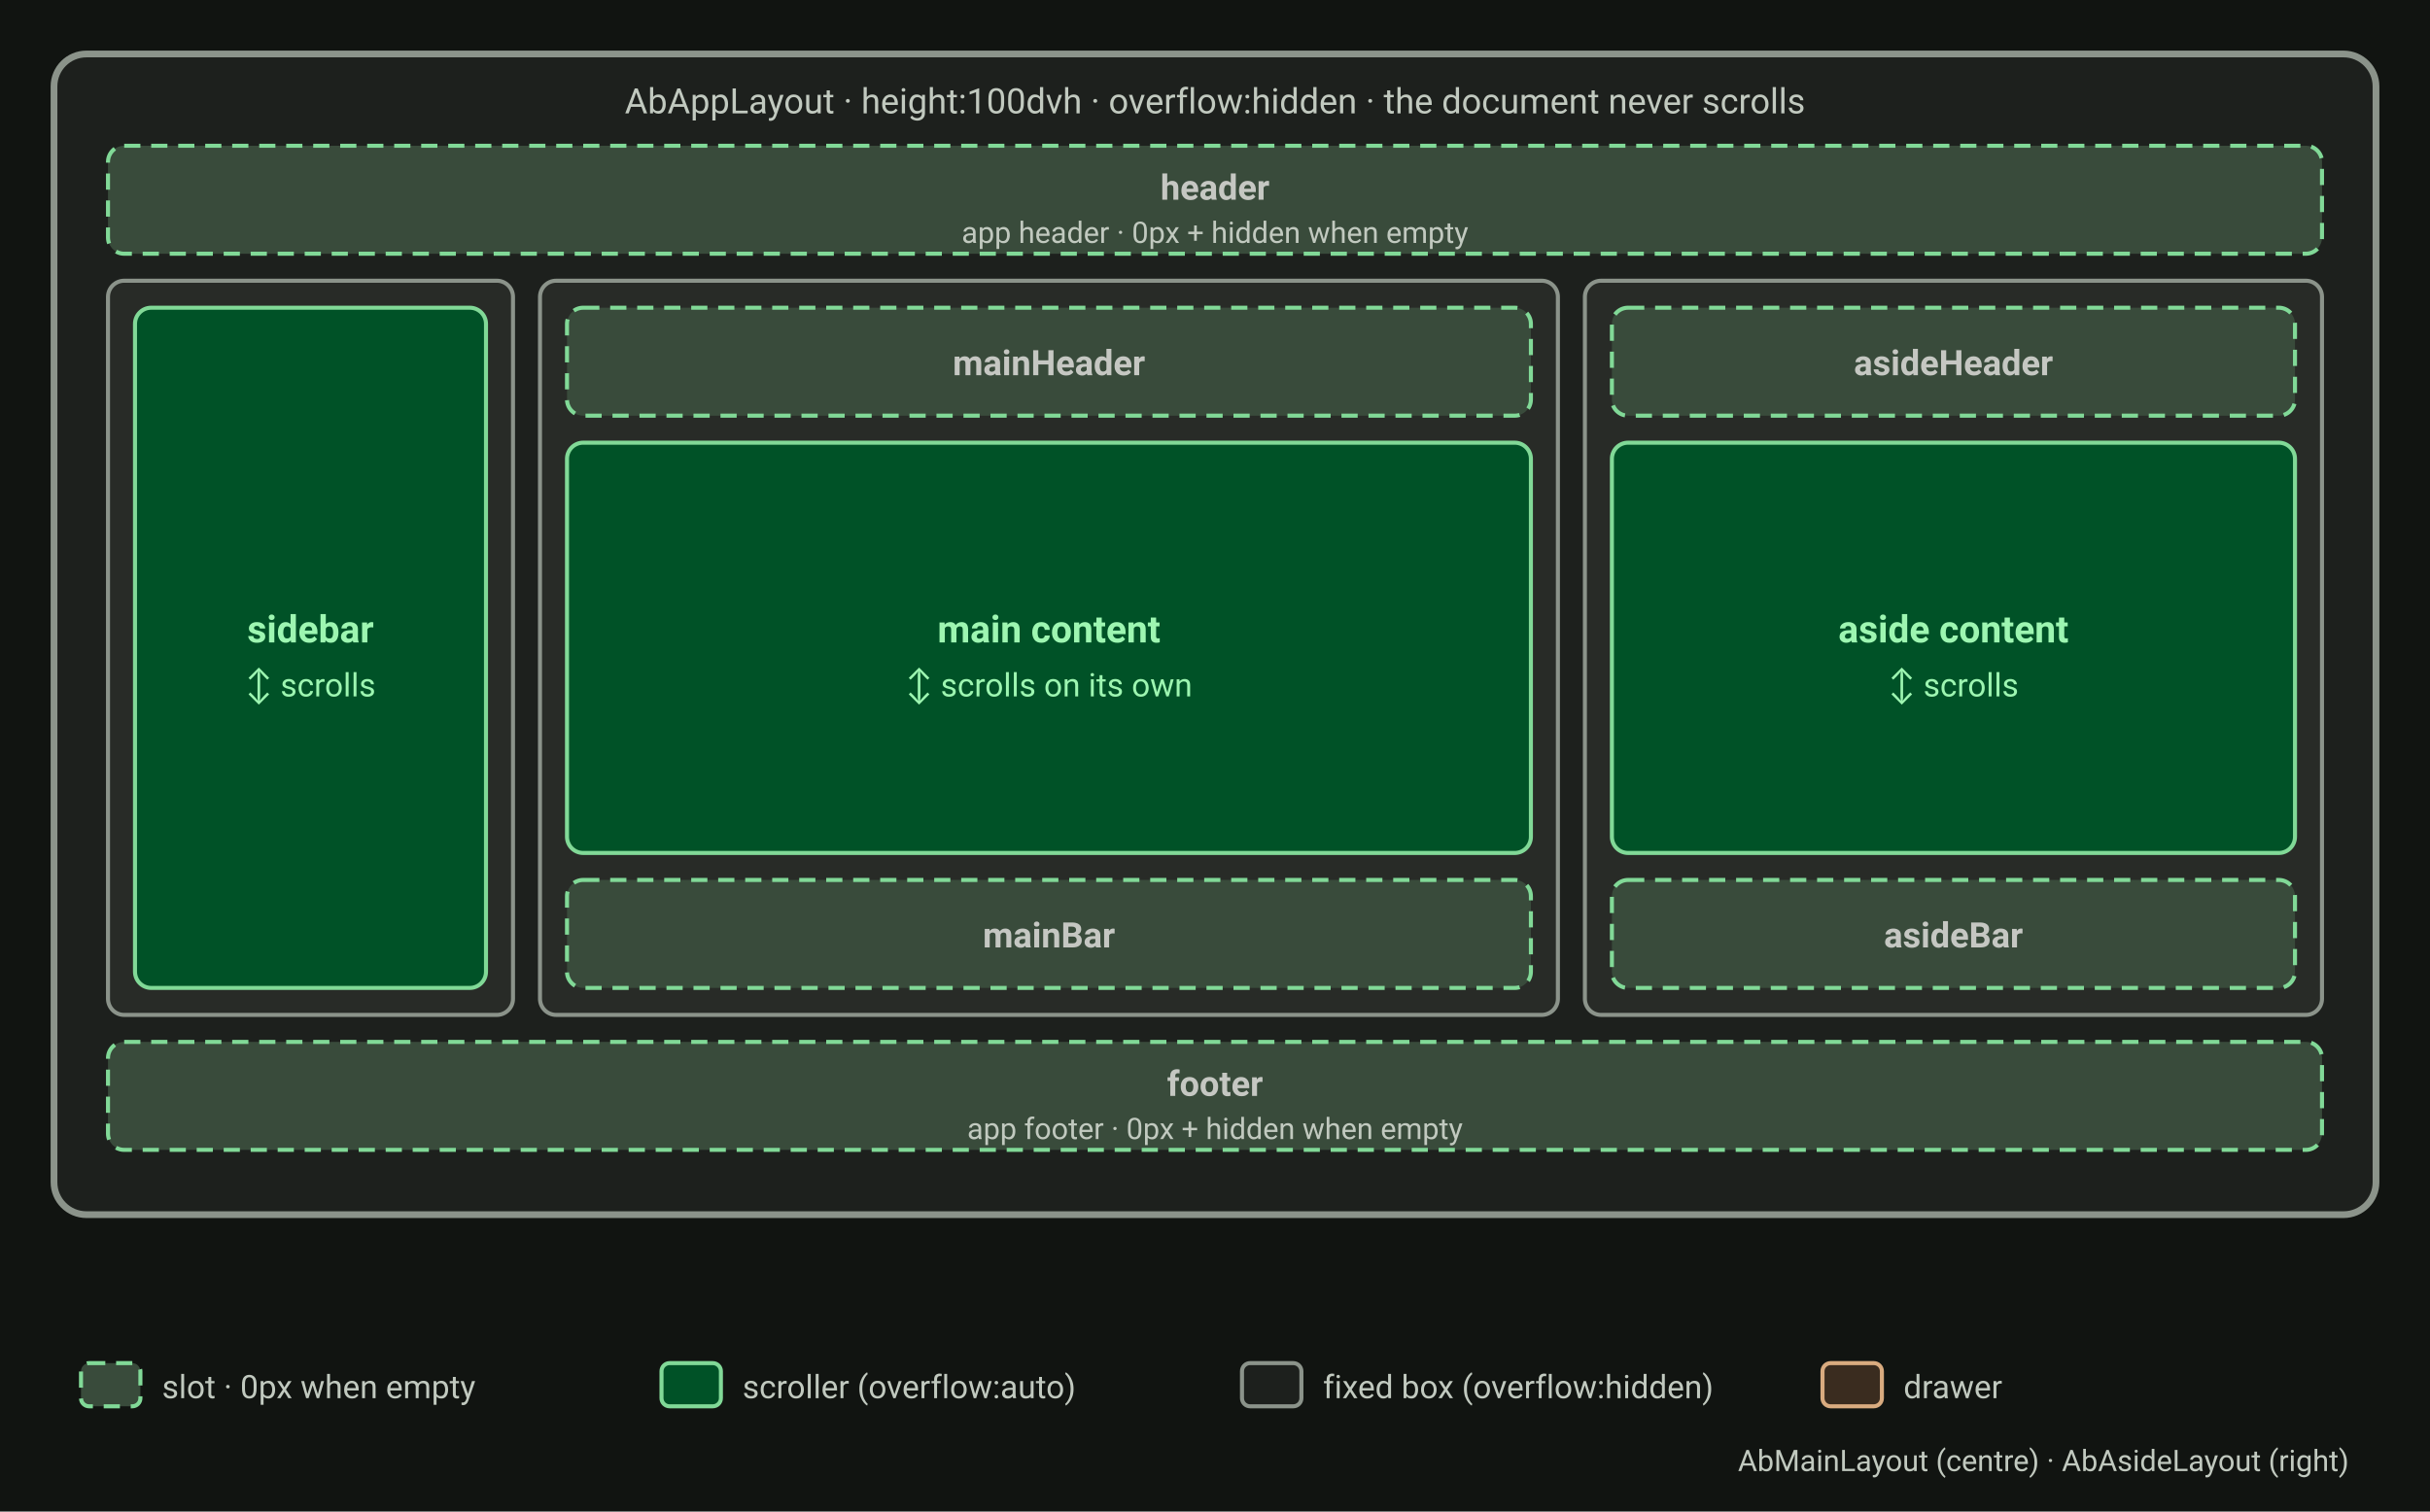
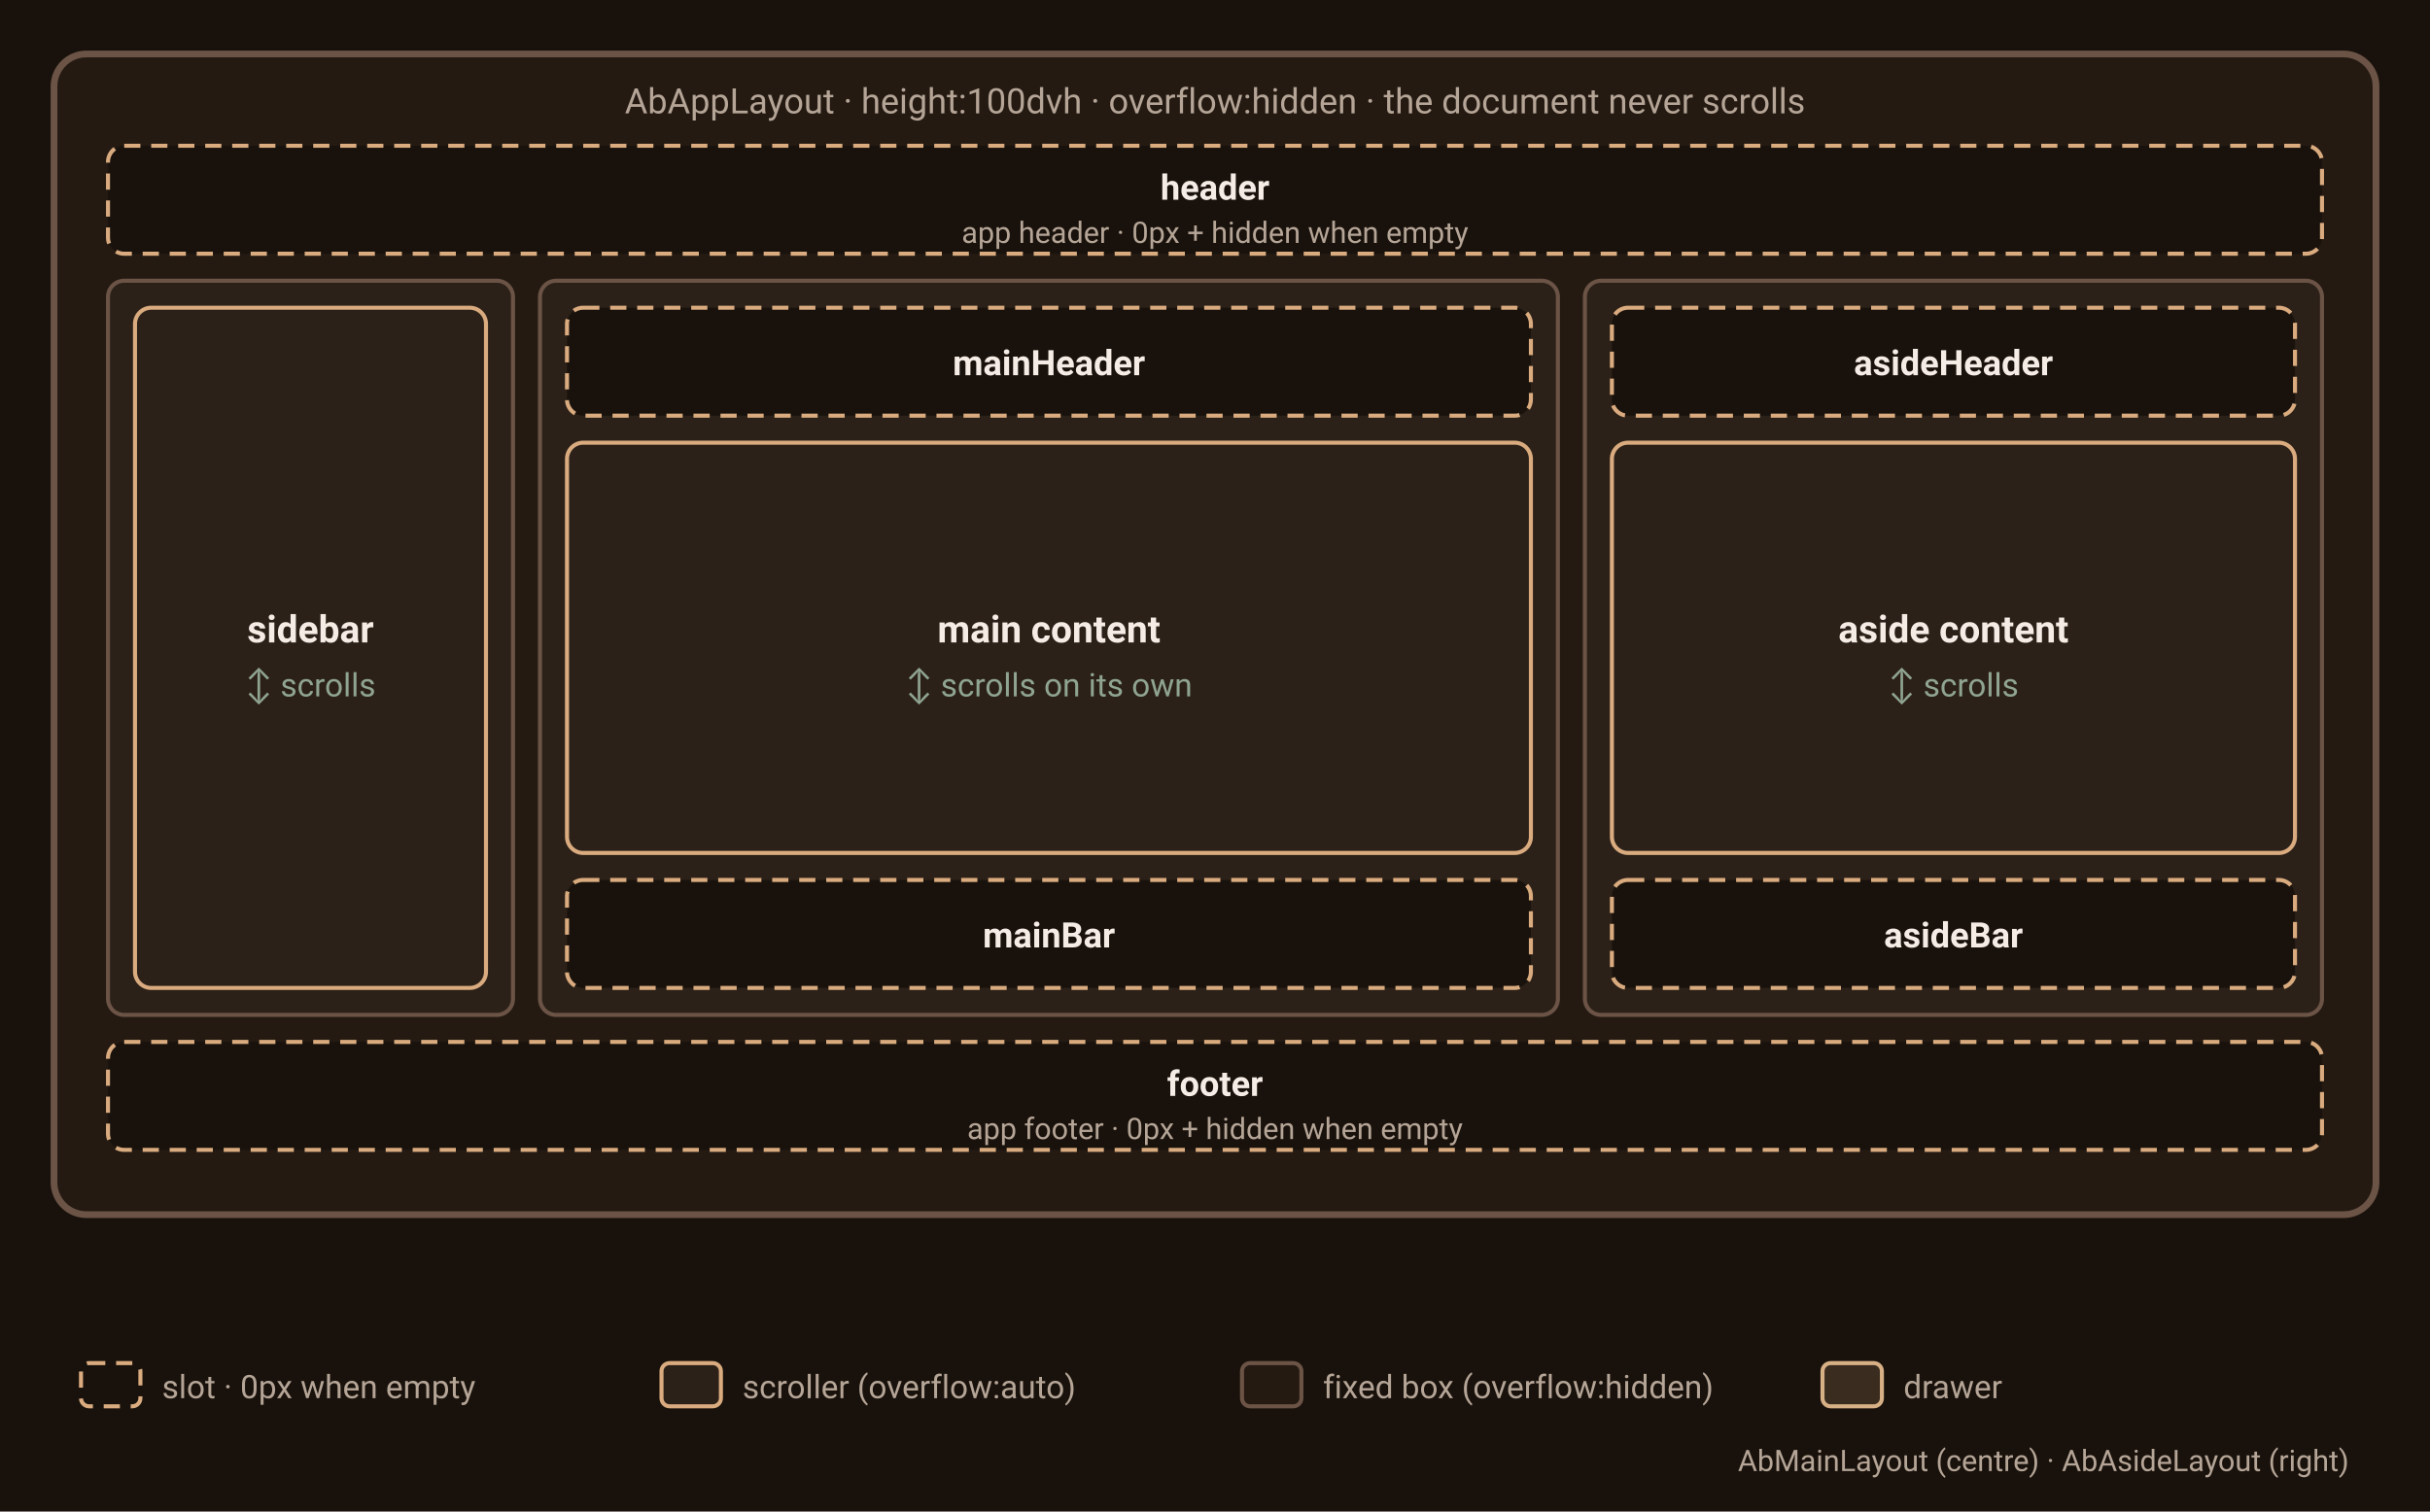
<svg xmlns="http://www.w3.org/2000/svg" width="900" height="560" viewBox="0 0 900 560" role="img" aria-labelledby="t d">
  <defs>
    <marker id="ah" viewBox="0 0 10 10" refX="9" refY="5" markerWidth="7" markerHeight="7" orient="auto-start-reverse">
-       <path d="M0,0 L10,5 L0,10 z" fill="#D9AB7F" />
+       <path d="M0,0 L10,5 L0,10 z" fill="#D8B085" />
    </marker>
  </defs>
-   <rect width="100%" height="100%" fill="#111411" />
-   <text x="450" y="0" font-size="1" font-family="Roboto,Inter,DejaVu Sans,sans-serif" fill="#C5C7C2" text-anchor="middle" font-weight="normal" />
-   <rect x="20" y="20" width="860" height="430" rx="12" fill="#1D201D" stroke="#8B938A" stroke-width="2.5" opacity="1" />
-   <text x="450.0" y="42" font-size="13" font-family="Roboto,Inter,DejaVu Sans,sans-serif" fill="#C1C9BF" text-anchor="middle" font-weight="normal">AbAppLayout · height:100dvh · overflow:hidden · the document never scrolls</text>
-   <rect x="40" y="54" width="820" height="40" rx="6" fill="#394B3B" stroke="#81D997" stroke-width="1.5" stroke-dasharray="6 4" opacity="1" />
-   <text x="450.0" y="74.0" font-size="13" font-family="Roboto,Inter,DejaVu Sans,sans-serif" fill="#C5C7C2" text-anchor="middle" font-weight="bold">header</text>
-   <text x="450.0" y="90.0" font-size="11" font-family="Roboto,Inter,DejaVu Sans,sans-serif" fill="#C1C9BF" text-anchor="middle" font-weight="normal">app header · 0px + hidden when empty</text>
-   <rect x="40" y="104" width="150" height="272" rx="6" fill="#282B27" stroke="#8B938A" stroke-width="1.5" opacity="1" />
-   <rect x="50" y="114" width="130" height="252" rx="6" fill="#005227" stroke="#81D997" stroke-width="1.5" opacity="1" />
-   <text x="115.0" y="238.0" font-size="14" font-family="Roboto,Inter,DejaVu Sans,sans-serif" fill="#9DF6B1" text-anchor="middle" font-weight="bold">sidebar</text>
-   <text x="115.0" y="258.0" font-size="12" font-family="Roboto,Inter,DejaVu Sans,sans-serif" fill="#9DF6B1" text-anchor="middle" font-weight="normal">↕ scrolls</text>
-   <rect x="200" y="104" width="377.0" height="272" rx="6" fill="#282B27" stroke="#8B938A" stroke-width="1.5" opacity="1" />
-   <text x="388.5" y="104" font-size="1" font-family="Roboto,Inter,DejaVu Sans,sans-serif" fill="#C5C7C2" text-anchor="middle" font-weight="normal" />
-   <rect x="210" y="114" width="357.0" height="40" rx="6" fill="#394B3B" stroke="#81D997" stroke-width="1.5" stroke-dasharray="6 4" opacity="1" />
-   <text x="388.5" y="139.0" font-size="13" font-family="Roboto,Inter,DejaVu Sans,sans-serif" fill="#C5C7C2" text-anchor="middle" font-weight="bold">mainHeader</text>
-   <rect x="210" y="164" width="357.0" height="152" rx="6" fill="#005227" stroke="#81D997" stroke-width="1.5" opacity="1" />
-   <text x="388.5" y="238.0" font-size="14" font-family="Roboto,Inter,DejaVu Sans,sans-serif" fill="#9DF6B1" text-anchor="middle" font-weight="bold">main content</text>
-   <text x="388.5" y="258.0" font-size="12" font-family="Roboto,Inter,DejaVu Sans,sans-serif" fill="#9DF6B1" text-anchor="middle" font-weight="normal">↕ scrolls on its own</text>
-   <rect x="210" y="326" width="357.0" height="40" rx="6" fill="#394B3B" stroke="#81D997" stroke-width="1.5" stroke-dasharray="6 4" opacity="1" />
-   <text x="388.5" y="351.0" font-size="13" font-family="Roboto,Inter,DejaVu Sans,sans-serif" fill="#C5C7C2" text-anchor="middle" font-weight="bold">mainBar</text>
-   <rect x="587.0" y="104" width="273.0" height="272" rx="6" fill="#282B27" stroke="#8B938A" stroke-width="1.5" opacity="1" />
-   <rect x="597.0" y="114" width="253.0" height="40" rx="6" fill="#394B3B" stroke="#81D997" stroke-width="1.5" stroke-dasharray="6 4" opacity="1" />
-   <text x="723.5" y="139.0" font-size="13" font-family="Roboto,Inter,DejaVu Sans,sans-serif" fill="#C5C7C2" text-anchor="middle" font-weight="bold">asideHeader</text>
-   <rect x="597.0" y="164" width="253.0" height="152" rx="6" fill="#005227" stroke="#81D997" stroke-width="1.5" opacity="1" />
-   <text x="723.5" y="238.0" font-size="14" font-family="Roboto,Inter,DejaVu Sans,sans-serif" fill="#9DF6B1" text-anchor="middle" font-weight="bold">aside content</text>
-   <text x="723.5" y="258.0" font-size="12" font-family="Roboto,Inter,DejaVu Sans,sans-serif" fill="#9DF6B1" text-anchor="middle" font-weight="normal">↕ scrolls</text>
-   <rect x="597.0" y="326" width="253.0" height="40" rx="6" fill="#394B3B" stroke="#81D997" stroke-width="1.5" stroke-dasharray="6 4" opacity="1" />
-   <text x="723.5" y="351.0" font-size="13" font-family="Roboto,Inter,DejaVu Sans,sans-serif" fill="#C5C7C2" text-anchor="middle" font-weight="bold">asideBar</text>
-   <rect x="40" y="386" width="820" height="40" rx="6" fill="#394B3B" stroke="#81D997" stroke-width="1.5" stroke-dasharray="6 4" opacity="1" />
-   <text x="450.0" y="406.0" font-size="13" font-family="Roboto,Inter,DejaVu Sans,sans-serif" fill="#C5C7C2" text-anchor="middle" font-weight="bold">footer</text>
-   <text x="450.0" y="422.0" font-size="11" font-family="Roboto,Inter,DejaVu Sans,sans-serif" fill="#C1C9BF" text-anchor="middle" font-weight="normal">app footer · 0px + hidden when empty</text>
-   <text x="260" y="112" font-size="1" font-family="Roboto,Inter,DejaVu Sans,sans-serif" fill="#C5C7C2" text-anchor="middle" font-weight="normal" />
-   <rect x="30" y="505" width="22" height="16" rx="3" fill="#394B3B" stroke="#81D997" stroke-width="1.5" stroke-dasharray="6 4" opacity="1" />
-   <text x="60" y="518" font-size="12" font-family="Roboto,Inter,DejaVu Sans,sans-serif" fill="#C1C9BF" text-anchor="start" font-weight="normal">slot · 0px when empty</text>
-   <rect x="245" y="505" width="22" height="16" rx="3" fill="#005227" stroke="#81D997" stroke-width="1.5" opacity="1" />
-   <text x="275" y="518" font-size="12" font-family="Roboto,Inter,DejaVu Sans,sans-serif" fill="#C1C9BF" text-anchor="start" font-weight="normal">scroller (overflow:auto)</text>
-   <rect x="460" y="505" width="22" height="16" rx="3" fill="#1D201D" stroke="#8B938A" stroke-width="1.5" opacity="1" />
-   <text x="490" y="518" font-size="12" font-family="Roboto,Inter,DejaVu Sans,sans-serif" fill="#C1C9BF" text-anchor="start" font-weight="normal">fixed box (overflow:hidden)</text>
-   <rect x="675" y="505" width="22" height="16" rx="3" fill="#3A2C1F" stroke="#D9AB7F" stroke-width="1.5" opacity="1" />
-   <text x="705" y="518" font-size="12" font-family="Roboto,Inter,DejaVu Sans,sans-serif" fill="#C1C9BF" text-anchor="start" font-weight="normal">drawer</text>
-   <text x="870" y="545" font-size="11" font-family="Roboto,Inter,DejaVu Sans,sans-serif" fill="#C1C9BF" text-anchor="end" font-weight="normal">AbMainLayout (centre) · AbAsideLayout (right)</text>
+   <rect width="100%" height="100%" fill="#19120C" />
+   <text x="450" y="0" font-size="1" font-family="Roboto,Inter,DejaVu Sans,sans-serif" fill="#F4ECE5" text-anchor="middle" font-weight="normal" />
+   <rect x="20" y="20" width="860" height="430" rx="12" fill="#241A12" stroke="#6B5346" stroke-width="2.5" opacity="1" />
+   <text x="450.0" y="42" font-size="13" font-family="Roboto,Inter,DejaVu Sans,sans-serif" fill="#B5A597" text-anchor="middle" font-weight="normal">AbAppLayout · height:100dvh · overflow:hidden · the document never scrolls</text>
+   <rect x="40" y="54" width="820" height="40" rx="6" fill="#19120C" stroke="#D9AB7F" stroke-width="1.5" stroke-dasharray="6 4" opacity="1" />
+   <text x="450.0" y="74.0" font-size="13" font-family="Roboto,Inter,DejaVu Sans,sans-serif" fill="#F4ECE5" text-anchor="middle" font-weight="bold">header</text>
+   <text x="450.0" y="90.0" font-size="11" font-family="Roboto,Inter,DejaVu Sans,sans-serif" fill="#B5A597" text-anchor="middle" font-weight="normal">app header · 0px + hidden when empty</text>
+   <rect x="40" y="104" width="150" height="272" rx="6" fill="#2C2118" stroke="#6B5346" stroke-width="1.5" opacity="1" />
+   <rect x="50" y="114" width="130" height="252" rx="6" fill="#2C2118" stroke="#D9AB7F" stroke-width="1.5" opacity="1" />
+   <text x="115.0" y="238.0" font-size="14" font-family="Roboto,Inter,DejaVu Sans,sans-serif" fill="#F4ECE5" text-anchor="middle" font-weight="bold">sidebar</text>
+   <text x="115.0" y="258.0" font-size="12" font-family="Roboto,Inter,DejaVu Sans,sans-serif" fill="#8FA491" text-anchor="middle" font-weight="normal">↕ scrolls</text>
+   <rect x="200" y="104" width="377.0" height="272" rx="6" fill="#2C2118" stroke="#6B5346" stroke-width="1.5" opacity="1" />
+   <text x="388.5" y="104" font-size="1" font-family="Roboto,Inter,DejaVu Sans,sans-serif" fill="#F4ECE5" text-anchor="middle" font-weight="normal" />
+   <rect x="210" y="114" width="357.0" height="40" rx="6" fill="#19120C" stroke="#D9AB7F" stroke-width="1.5" stroke-dasharray="6 4" opacity="1" />
+   <text x="388.5" y="139.0" font-size="13" font-family="Roboto,Inter,DejaVu Sans,sans-serif" fill="#F4ECE5" text-anchor="middle" font-weight="bold">mainHeader</text>
+   <rect x="210" y="164" width="357.0" height="152" rx="6" fill="#2C2118" stroke="#D9AB7F" stroke-width="1.5" opacity="1" />
+   <text x="388.5" y="238.0" font-size="14" font-family="Roboto,Inter,DejaVu Sans,sans-serif" fill="#F4ECE5" text-anchor="middle" font-weight="bold">main content</text>
+   <text x="388.5" y="258.0" font-size="12" font-family="Roboto,Inter,DejaVu Sans,sans-serif" fill="#8FA491" text-anchor="middle" font-weight="normal">↕ scrolls on its own</text>
+   <rect x="210" y="326" width="357.0" height="40" rx="6" fill="#19120C" stroke="#D9AB7F" stroke-width="1.5" stroke-dasharray="6 4" opacity="1" />
+   <text x="388.5" y="351.0" font-size="13" font-family="Roboto,Inter,DejaVu Sans,sans-serif" fill="#F4ECE5" text-anchor="middle" font-weight="bold">mainBar</text>
+   <rect x="587.0" y="104" width="273.0" height="272" rx="6" fill="#2C2118" stroke="#6B5346" stroke-width="1.5" opacity="1" />
+   <rect x="597.0" y="114" width="253.0" height="40" rx="6" fill="#19120C" stroke="#D9AB7F" stroke-width="1.5" stroke-dasharray="6 4" opacity="1" />
+   <text x="723.5" y="139.0" font-size="13" font-family="Roboto,Inter,DejaVu Sans,sans-serif" fill="#F4ECE5" text-anchor="middle" font-weight="bold">asideHeader</text>
+   <rect x="597.0" y="164" width="253.0" height="152" rx="6" fill="#2C2118" stroke="#D9AB7F" stroke-width="1.5" opacity="1" />
+   <text x="723.5" y="238.0" font-size="14" font-family="Roboto,Inter,DejaVu Sans,sans-serif" fill="#F4ECE5" text-anchor="middle" font-weight="bold">aside content</text>
+   <text x="723.5" y="258.0" font-size="12" font-family="Roboto,Inter,DejaVu Sans,sans-serif" fill="#8FA491" text-anchor="middle" font-weight="normal">↕ scrolls</text>
+   <rect x="597.0" y="326" width="253.0" height="40" rx="6" fill="#19120C" stroke="#D9AB7F" stroke-width="1.5" stroke-dasharray="6 4" opacity="1" />
+   <text x="723.5" y="351.0" font-size="13" font-family="Roboto,Inter,DejaVu Sans,sans-serif" fill="#F4ECE5" text-anchor="middle" font-weight="bold">asideBar</text>
+   <rect x="40" y="386" width="820" height="40" rx="6" fill="#19120C" stroke="#D9AB7F" stroke-width="1.5" stroke-dasharray="6 4" opacity="1" />
+   <text x="450.0" y="406.0" font-size="13" font-family="Roboto,Inter,DejaVu Sans,sans-serif" fill="#F4ECE5" text-anchor="middle" font-weight="bold">footer</text>
+   <text x="450.0" y="422.0" font-size="11" font-family="Roboto,Inter,DejaVu Sans,sans-serif" fill="#B5A597" text-anchor="middle" font-weight="normal">app footer · 0px + hidden when empty</text>
+   <text x="260" y="112" font-size="1" font-family="Roboto,Inter,DejaVu Sans,sans-serif" fill="#F4ECE5" text-anchor="middle" font-weight="normal" />
+   <rect x="30" y="505" width="22" height="16" rx="3" fill="#19120C" stroke="#D9AB7F" stroke-width="1.5" stroke-dasharray="6 4" opacity="1" />
+   <text x="60" y="518" font-size="12" font-family="Roboto,Inter,DejaVu Sans,sans-serif" fill="#B5A597" text-anchor="start" font-weight="normal">slot · 0px when empty</text>
+   <rect x="245" y="505" width="22" height="16" rx="3" fill="#2C2118" stroke="#D9AB7F" stroke-width="1.5" opacity="1" />
+   <text x="275" y="518" font-size="12" font-family="Roboto,Inter,DejaVu Sans,sans-serif" fill="#B5A597" text-anchor="start" font-weight="normal">scroller (overflow:auto)</text>
+   <rect x="460" y="505" width="22" height="16" rx="3" fill="#241A12" stroke="#6B5346" stroke-width="1.5" opacity="1" />
+   <text x="490" y="518" font-size="12" font-family="Roboto,Inter,DejaVu Sans,sans-serif" fill="#B5A597" text-anchor="start" font-weight="normal">fixed box (overflow:hidden)</text>
+   <rect x="675" y="505" width="22" height="16" rx="3" fill="#3A2C1F" stroke="#D8B085" stroke-width="1.5" opacity="1" />
+   <text x="705" y="518" font-size="12" font-family="Roboto,Inter,DejaVu Sans,sans-serif" fill="#B5A597" text-anchor="start" font-weight="normal">drawer</text>
+   <text x="870" y="545" font-size="11" font-family="Roboto,Inter,DejaVu Sans,sans-serif" fill="#B5A597" text-anchor="end" font-weight="normal">AbMainLayout (centre) · AbAsideLayout (right)</text>
</svg>
